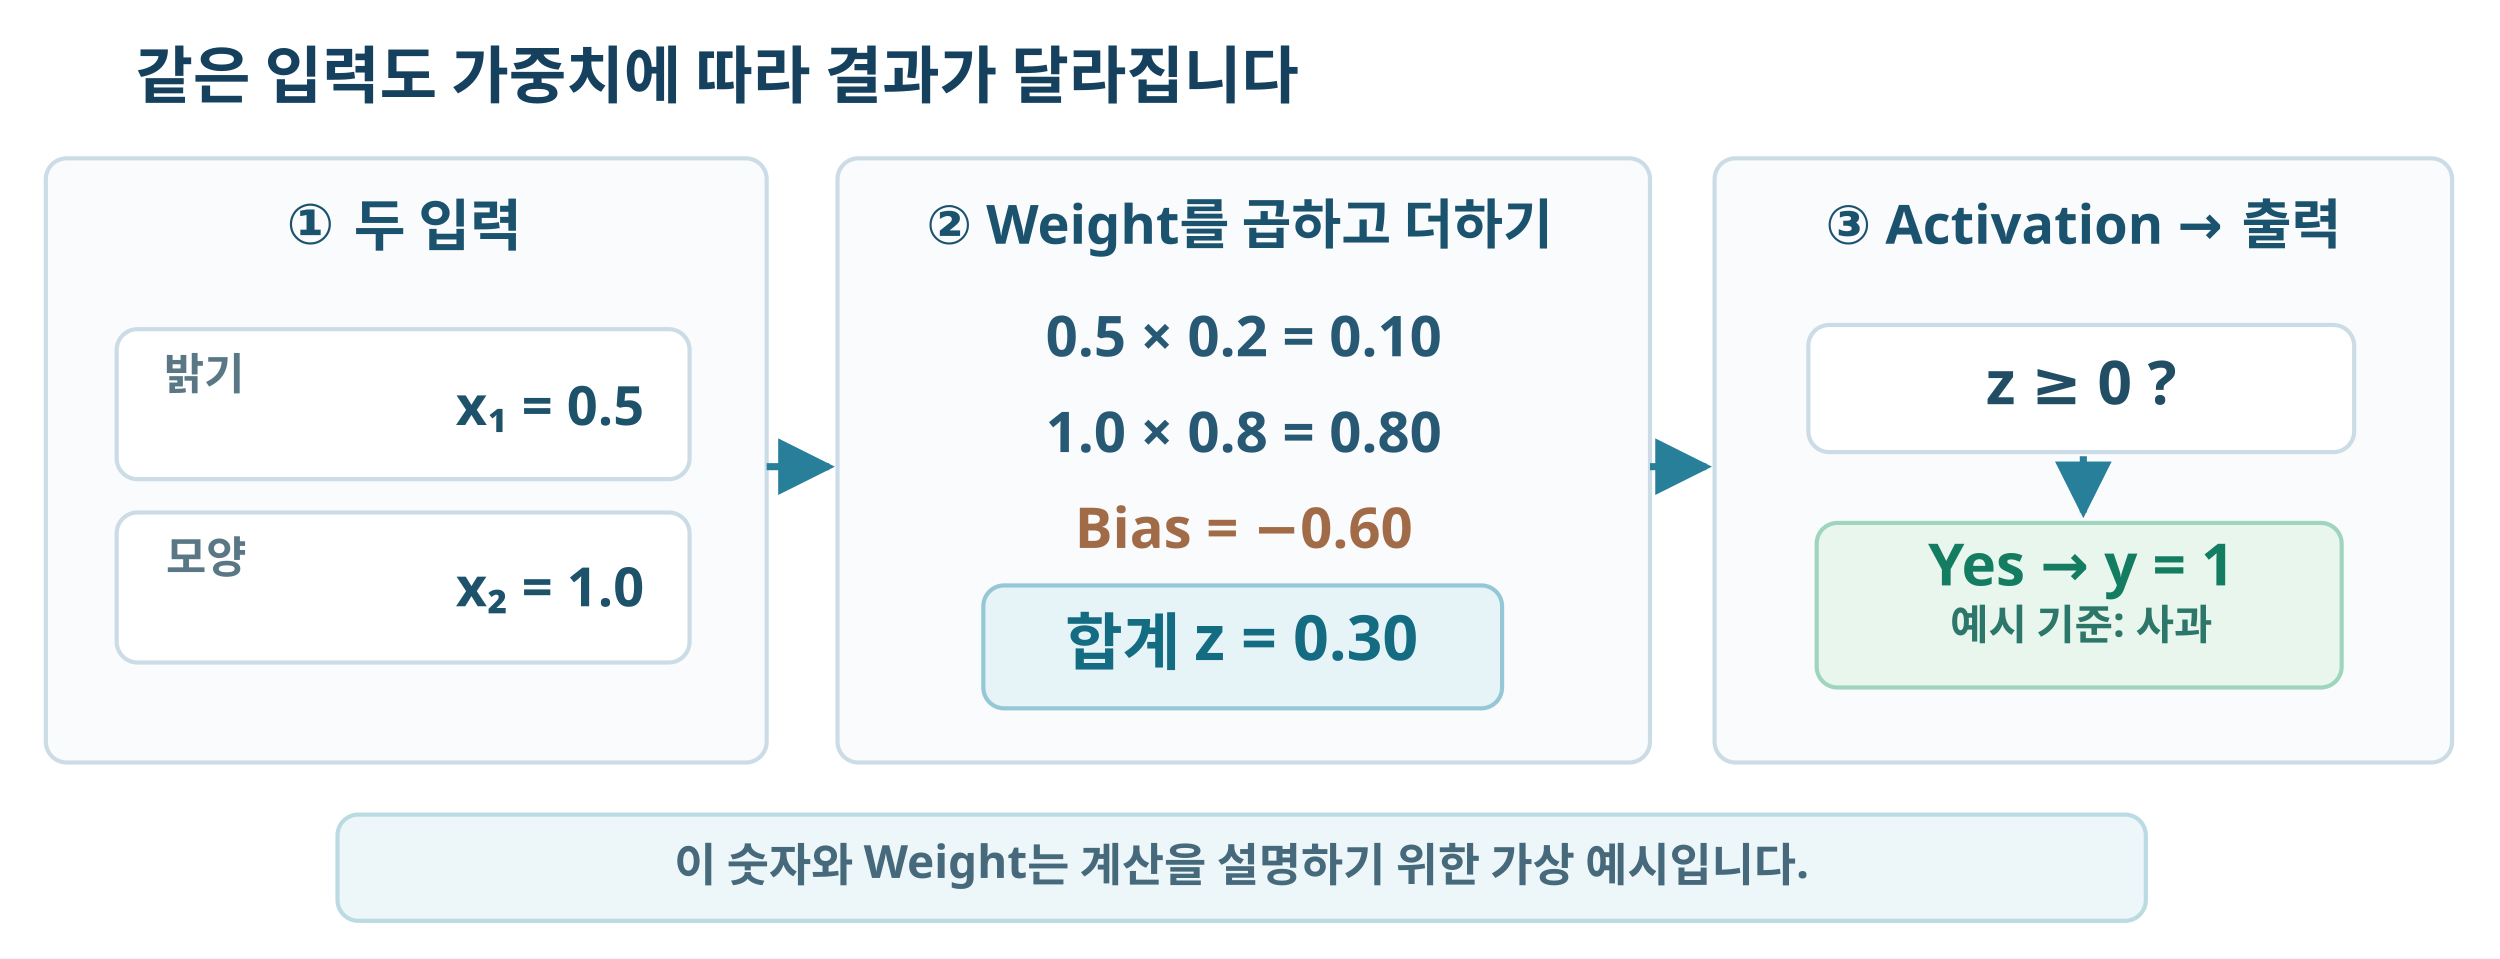
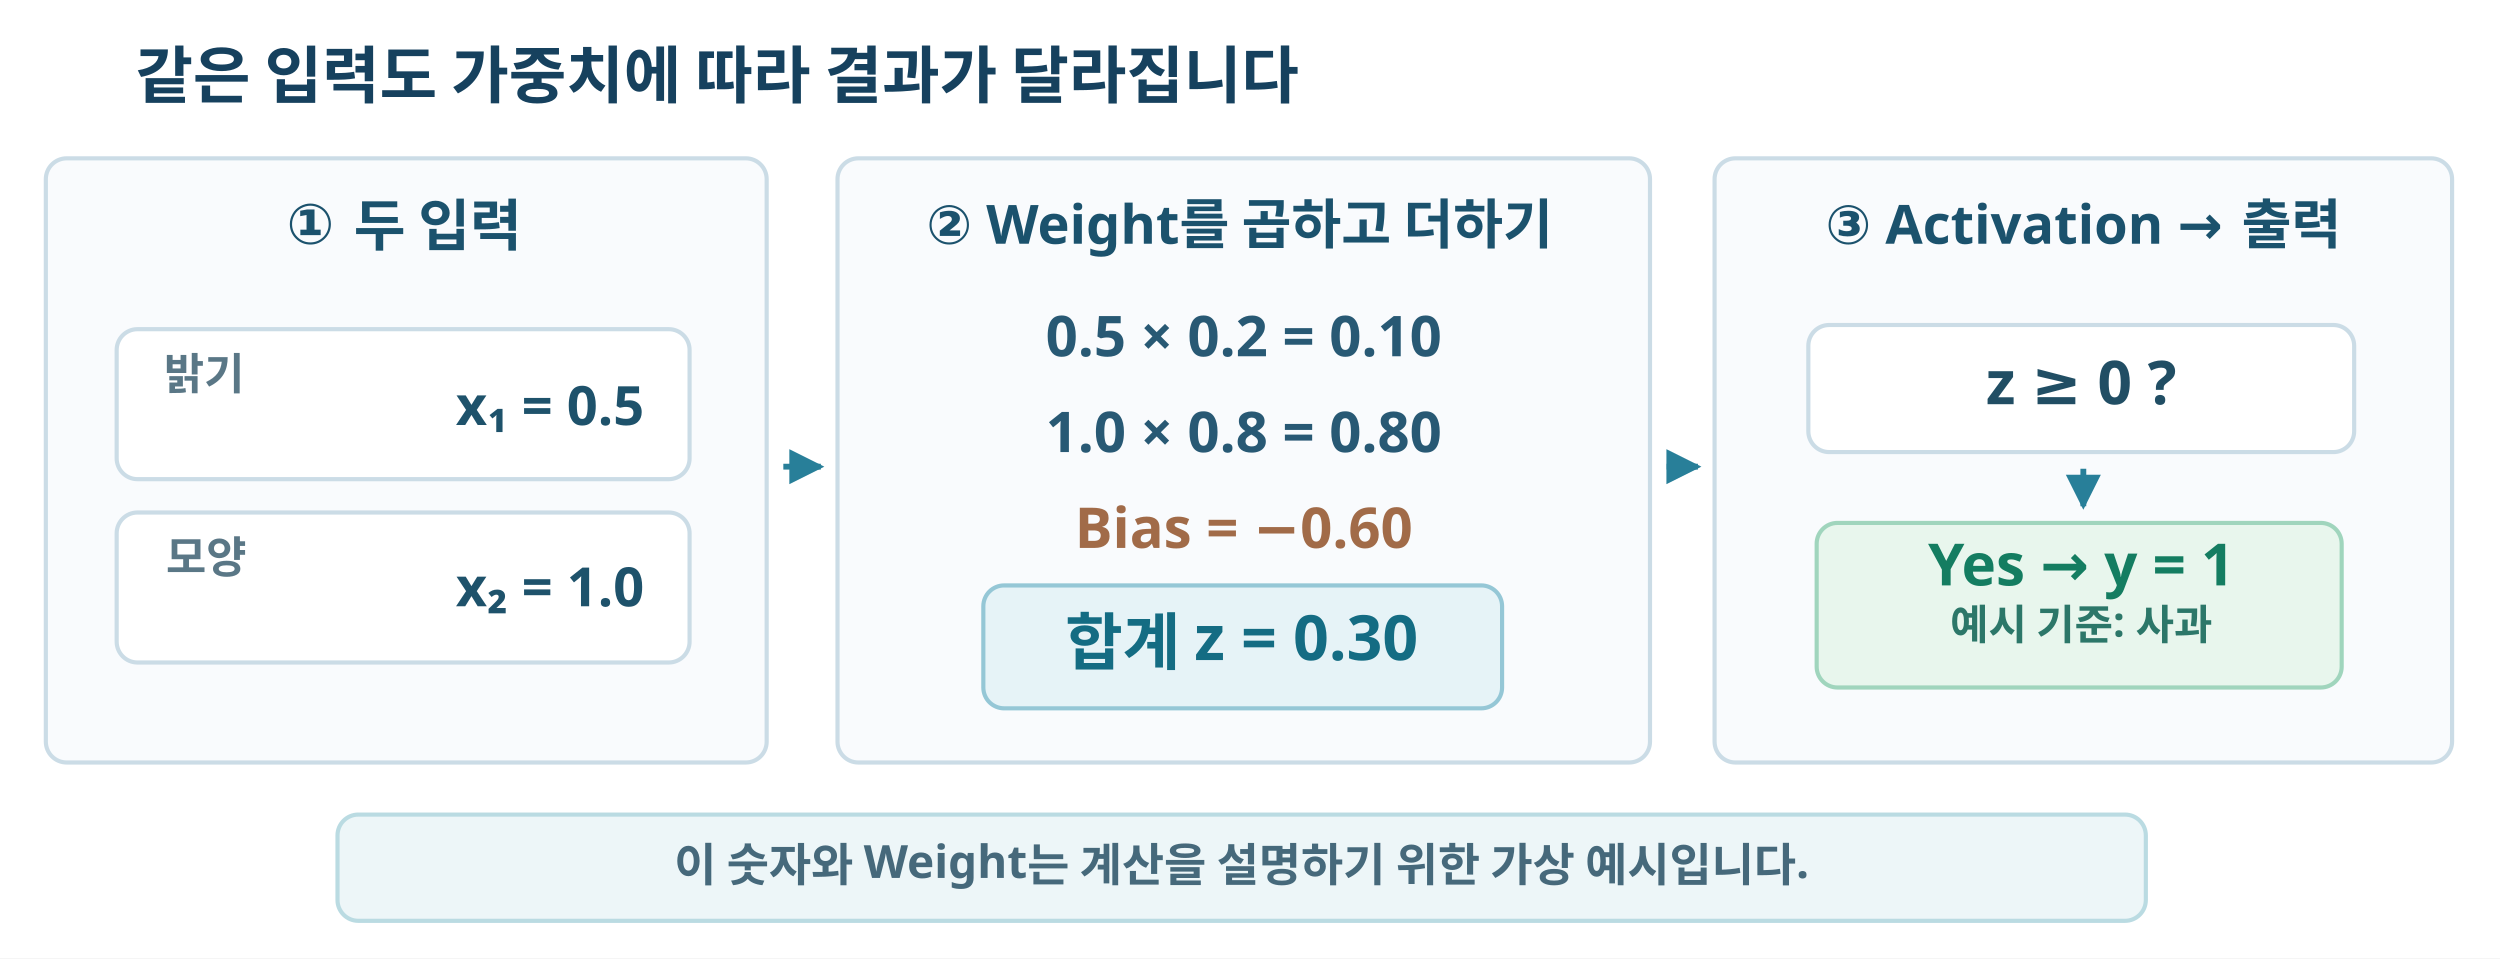
<svg xmlns="http://www.w3.org/2000/svg" viewBox="0 0 1200 460" width="1200" height="460" role="img" aria-label="Perceptron 두 입력 0.5, 1.0 에 가중치 0.2, 0.8 과 편향 -0.6을 적용하면 0.3이 되어 임계값 0을 통과해 1로 출력한다">
  <defs>
-     <marker id="arrow" viewBox="0 0 10 10" refX="9" refY="5" markerWidth="8" markerHeight="8" orient="auto">
+     <marker id="arrow" viewBox="0 0 10 10" refX="9" refY="5" markerWidth="6" markerHeight="6" orient="auto">
      <path d="M0 0L10 5L0 10Z" fill="#287f99" />
    </marker>
  </defs>
  <rect width="1200" height="460" fill="#fff" />
  <text x="65" y="47" text-anchor="start" font-family="Noto Sans KR,Malgun Gothic,sans-serif" font-size="30" font-weight="750" fill="#16415e">같은 입력도 가중치에 따라 결과가 달라집니다</text>
  <rect x="22" y="76" width="346" height="290" rx="10" fill="#f9fbfd" stroke="#cbdce6" stroke-width="2" />
  <rect x="402" y="76" width="390" height="290" rx="10" fill="#f9fbfd" stroke="#cbdce6" stroke-width="2" />
  <rect x="823" y="76" width="354" height="290" rx="10" fill="#f9fbfd" stroke="#cbdce6" stroke-width="2" />
  <text x="194" y="117" text-anchor="middle" font-family="Noto Sans KR,Malgun Gothic,sans-serif" font-size="27" font-weight="750" fill="#1b526d">① 두 입력</text>
  <rect x="56" y="158" width="275" height="72" rx="10" fill="#fff" stroke="#cbdce6" stroke-width="2" />
  <text x="98" y="187" text-anchor="middle" font-family="Noto Sans KR,Malgun Gothic,sans-serif" font-size="21" font-weight="650" fill="#5a7786">밝기</text>
  <text x="264" y="204" text-anchor="middle" font-family="Noto Sans KR,Malgun Gothic,sans-serif" font-size="26" font-weight="760" fill="#1e526b">x₁ = 0.5</text>
  <rect x="56" y="246" width="275" height="72" rx="10" fill="#fff" stroke="#cbdce6" stroke-width="2" />
  <text x="99" y="275" text-anchor="middle" font-family="Noto Sans KR,Malgun Gothic,sans-serif" font-size="21" font-weight="650" fill="#5a7786">모양</text>
  <text x="264" y="291" text-anchor="middle" font-family="Noto Sans KR,Malgun Gothic,sans-serif" font-size="26" font-weight="760" fill="#1e526b">x₂ = 1.0</text>
-   <path d="M368 224L398 224" fill="none" stroke="#287f99" stroke-width="3.4" marker-end="url(#arrow)" />
+   <path d="M376 224L394 224" fill="none" stroke="#287f99" stroke-width="2.8" marker-end="url(#arrow)" />
  <text x="595" y="117" text-anchor="middle" font-family="Noto Sans KR,Malgun Gothic,sans-serif" font-size="26" font-weight="750" fill="#1b526d">② Weight를 곱하고 더하기</text>
  <text x="597" y="171" text-anchor="middle" font-family="Noto Sans KR,Malgun Gothic,sans-serif" font-size="27" font-weight="730" fill="#285974">0.5 × 0.2 = 0.10</text>
  <text x="597" y="217" text-anchor="middle" font-family="Noto Sans KR,Malgun Gothic,sans-serif" font-size="27" font-weight="730" fill="#285974">1.0 × 0.8 = 0.80</text>
  <text x="597" y="263" text-anchor="middle" font-family="Noto Sans KR,Malgun Gothic,sans-serif" font-size="27" font-weight="730" fill="#a16b48">Bias = −0.60</text>
  <rect x="472" y="281" width="249" height="59" rx="10" fill="#e6f3f7" stroke="#95c7d6" stroke-width="2" />
  <text x="596" y="319" text-anchor="middle" font-family="Noto Sans KR,Malgun Gothic,sans-serif" font-size="30" font-weight="760" fill="#146c83">합계 z = 0.30</text>
-   <path d="M792 224L819 224" fill="none" stroke="#287f99" stroke-width="3.4" marker-end="url(#arrow)" />
+   <path d="M800 224L815 224" fill="none" stroke="#287f99" stroke-width="2.8" marker-end="url(#arrow)" />
  <text x="1000" y="117" text-anchor="middle" font-family="Noto Sans KR,Malgun Gothic,sans-serif" font-size="26" font-weight="750" fill="#1b526d">③ Activation → 출력</text>
  <rect x="868" y="156" width="262" height="61" rx="10" fill="#fff" stroke="#cbdce6" stroke-width="2" />
  <text x="999" y="194" text-anchor="middle" font-family="Noto Sans KR,Malgun Gothic,sans-serif" font-size="29" font-weight="740" fill="#214e64">z ≥ 0 ?</text>
-   <path d="M1000 219L1000 246" fill="none" stroke="#287f99" stroke-width="3.4" marker-end="url(#arrow)" />
+   <path d="M1000 225L1000 243" fill="none" stroke="#287f99" stroke-width="2.8" marker-end="url(#arrow)" />
  <rect x="872" y="251" width="252" height="79" rx="10" fill="#e8f6ed" stroke="#a0d5bd" stroke-width="2" />
  <text x="999" y="281" text-anchor="middle" font-family="Noto Sans KR,Malgun Gothic,sans-serif" font-size="28" font-weight="790" fill="#147d61">Yes → y = 1</text>
  <text x="999" y="307" text-anchor="middle" font-family="Noto Sans KR,Malgun Gothic,sans-serif" font-size="20" font-weight="600" fill="#2c7769">예시 기준: 사과</text>
  <rect x="162" y="391" width="868" height="51" rx="10" fill="#edf6f8" stroke="#badbe2" stroke-width="2" />
  <text x="596" y="423" text-anchor="middle" font-family="Noto Sans KR,Malgun Gothic,sans-serif" font-size="22" font-weight="620" fill="#46697b">이 숫자와 Weight는 계산을 설명하기 위한 가상 예시입니다.</text>
</svg>
